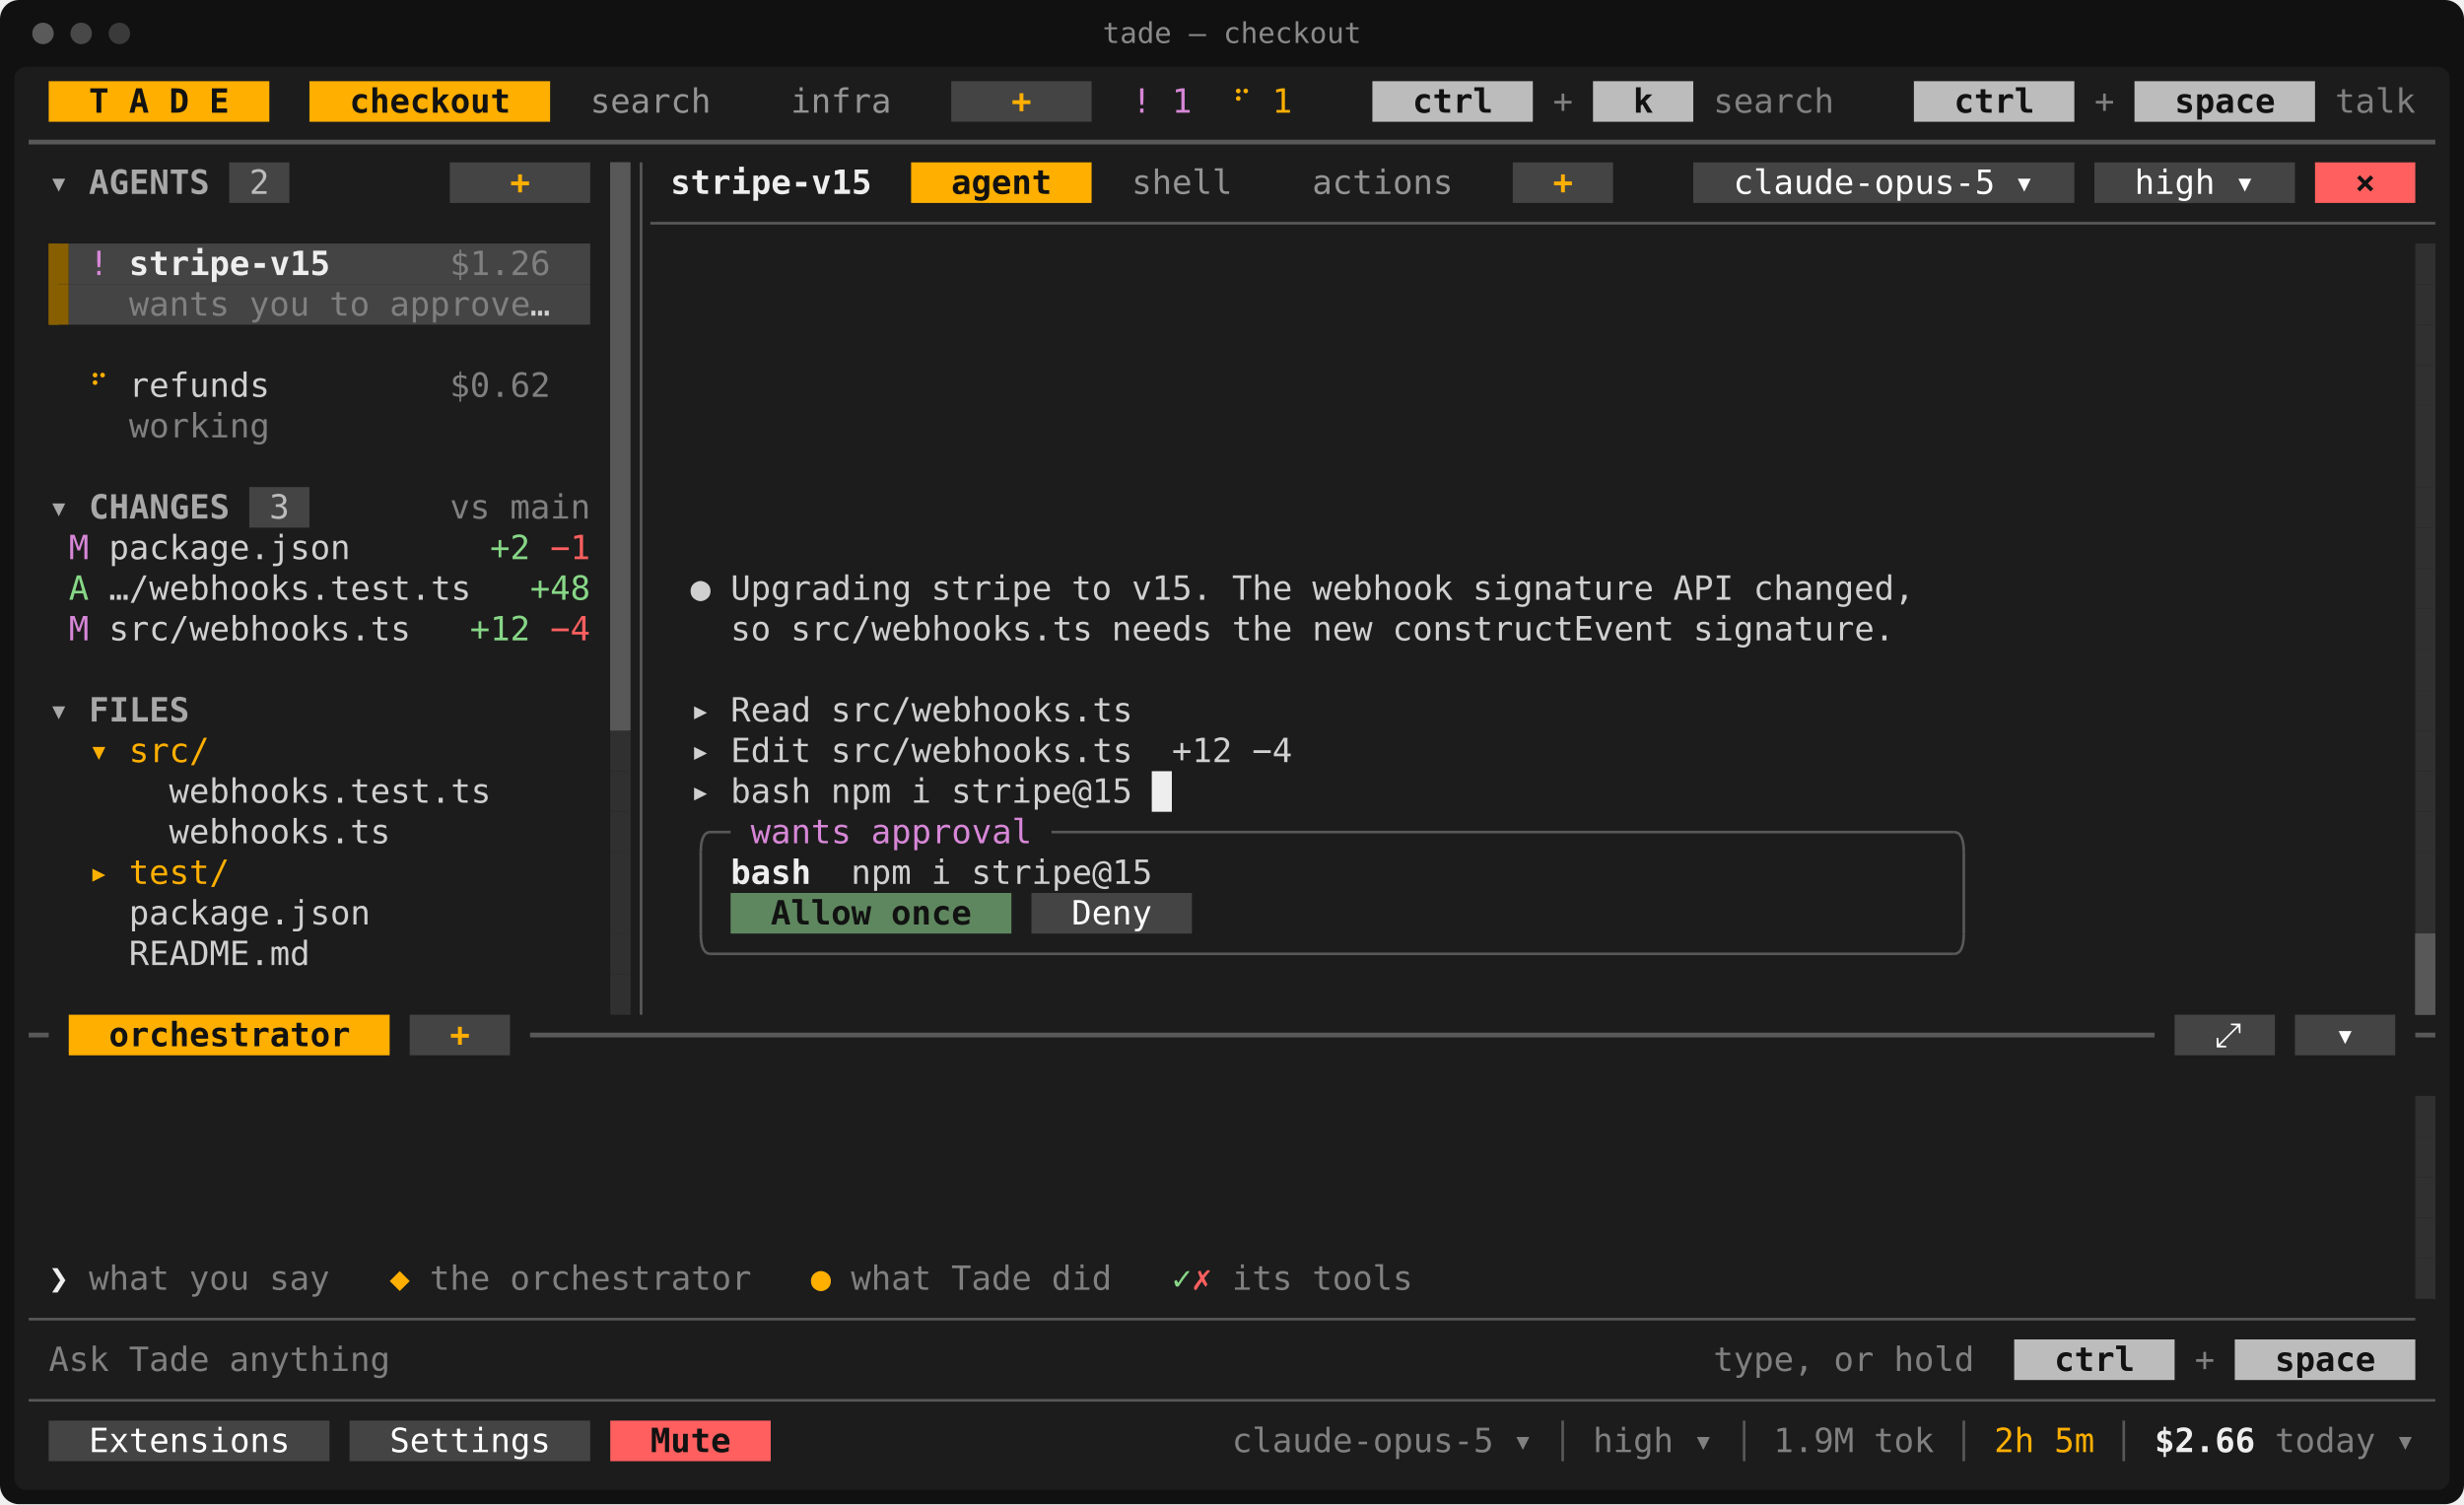
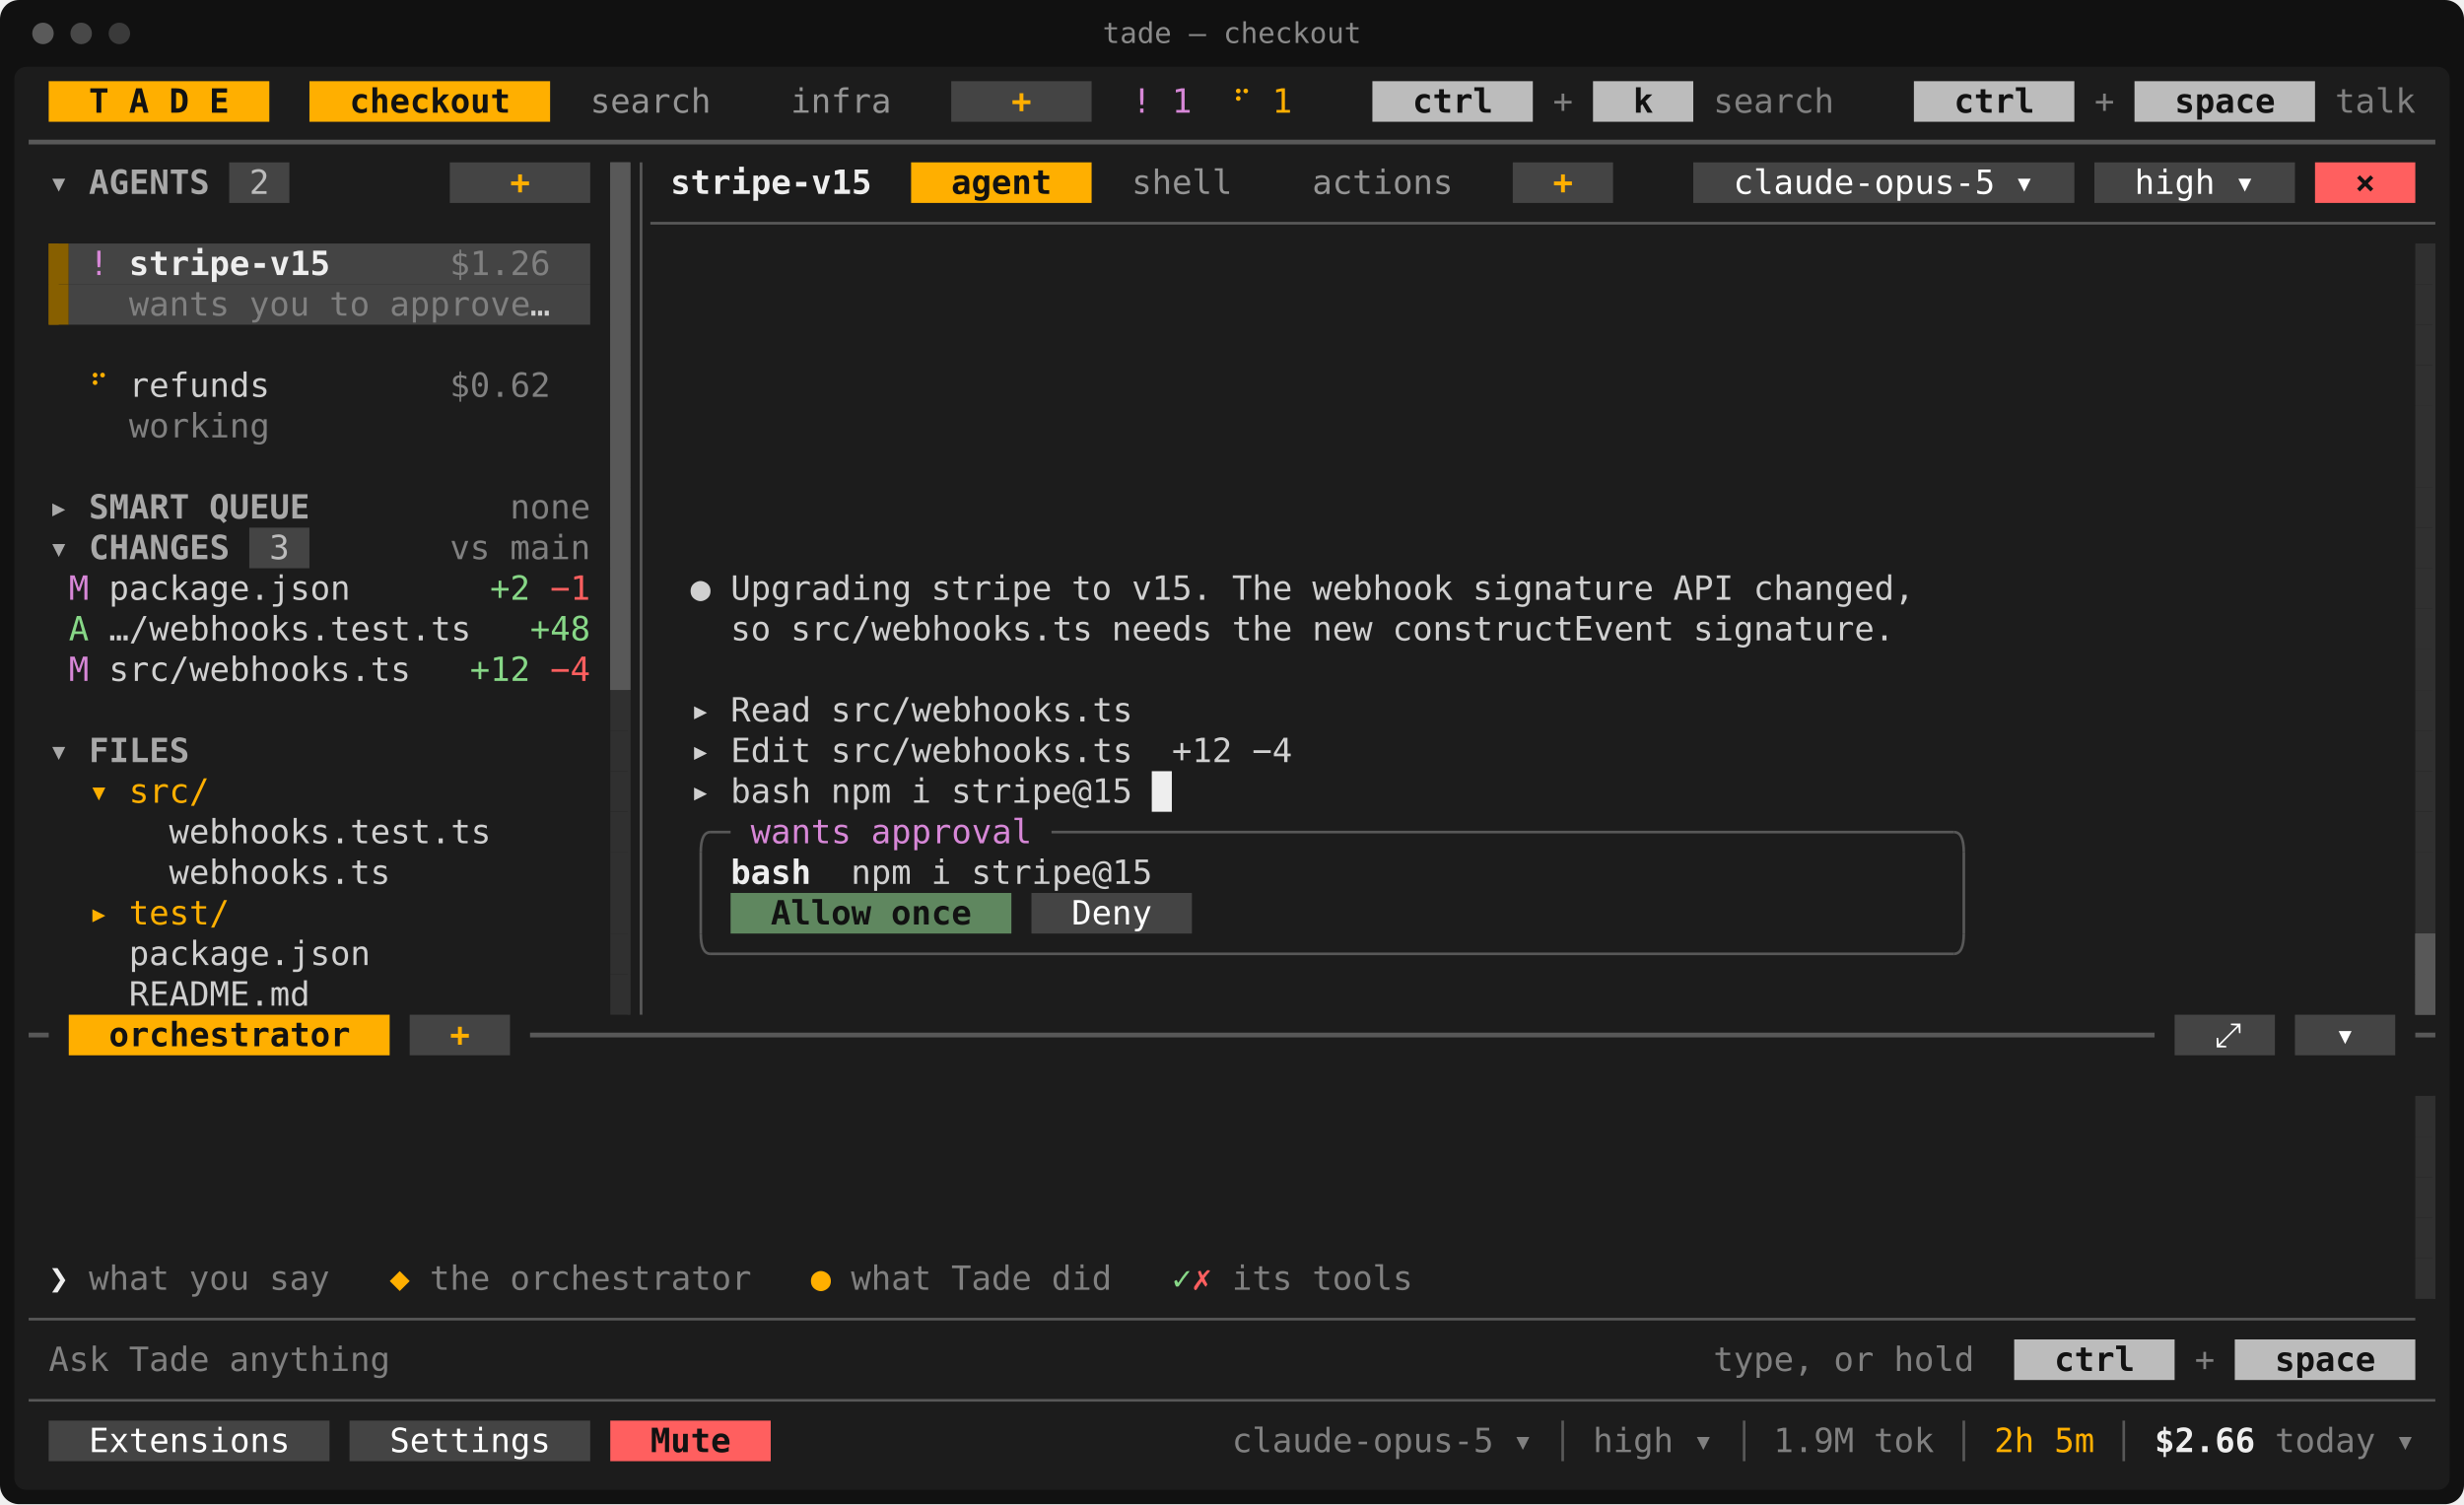
<svg xmlns="http://www.w3.org/2000/svg" viewBox="0 0 1032 630" width="1032" height="630" font-family="ui-monospace,SFMono-Regular,Menlo,Consolas,'DejaVu Sans Mono','Liberation Mono',monospace" font-size="14" role="img" aria-label="tade — checkout">
  <rect width="1032" height="630" rx="8" fill="#111111" />
  <rect x="6" y="28" width="1020" height="596" rx="5" fill="#1c1c1c" />
  <circle cx="18" cy="14" r="4.5" fill="#5a5a5a" />
  <circle cx="34" cy="14" r="4.5" fill="#484848" />
  <circle cx="50" cy="14" r="4.5" fill="#3a3a3a" />
  <text x="516" y="18" fill="#8a8a8a" font-size="12" text-anchor="middle">tade — checkout</text>
  <rect x="20.4" y="34" width="92.4" height="17" fill="#ffaf00" />
  <rect x="129.6" y="34" width="100.8" height="17" fill="#ffaf00" />
  <rect x="398.4" y="34" width="58.8" height="17" fill="#444444" />
  <rect x="574.8" y="34" width="67.2" height="17" fill="#bcbcbc" />
  <rect x="667.2" y="34" width="42" height="17" fill="#bcbcbc" />
  <rect x="801.6" y="34" width="67.2" height="17" fill="#bcbcbc" />
  <rect x="894" y="34" width="75.6" height="17" fill="#bcbcbc" />
  <rect x="96" y="68" width="25.2" height="17" fill="#444444" />
  <rect x="188.4" y="68" width="58.8" height="17" fill="#444444" />
  <rect x="255.6" y="68" width="8.4" height="17" fill="#585858" />
  <rect x="381.6" y="68" width="75.6" height="17" fill="#ffaf00" />
  <rect x="633.6" y="68" width="42" height="17" fill="#444444" />
  <rect x="709.2" y="68" width="159.6" height="17" fill="#444444" />
  <rect x="877.2" y="68" width="84" height="17" fill="#444444" />
  <rect x="969.6" y="68" width="42" height="17" fill="#ff5f5f" />
  <rect x="255.6" y="85" width="8.4" height="17" fill="#585858" />
  <rect x="20.4" y="102" width="8.4" height="17" fill="#875f00" />
  <rect x="28.8" y="102" width="218.4" height="17" fill="#444444" />
  <rect x="255.6" y="102" width="8.4" height="17" fill="#585858" />
  <rect x="1011.6" y="102" width="8.4" height="17" fill="#303030" />
  <rect x="20.4" y="119" width="8.4" height="17" fill="#875f00" />
  <rect x="28.8" y="119" width="218.4" height="17" fill="#444444" />
  <rect x="255.6" y="119" width="8.4" height="17" fill="#585858" />
  <rect x="1011.6" y="119" width="8.4" height="17" fill="#303030" />
  <rect x="255.6" y="136" width="8.4" height="17" fill="#585858" />
  <rect x="1011.6" y="136" width="8.4" height="17" fill="#303030" />
  <rect x="255.6" y="153" width="8.4" height="17" fill="#585858" />
  <rect x="1011.6" y="153" width="8.4" height="17" fill="#303030" />
  <rect x="255.6" y="170" width="8.4" height="17" fill="#585858" />
  <rect x="1011.6" y="170" width="8.4" height="17" fill="#303030" />
  <rect x="255.6" y="187" width="8.4" height="17" fill="#585858" />
  <rect x="1011.6" y="187" width="8.4" height="17" fill="#303030" />
-   <rect x="104.4" y="204" width="25.2" height="17" fill="#444444" />
  <rect x="255.6" y="204" width="8.4" height="17" fill="#585858" />
  <rect x="1011.6" y="204" width="8.4" height="17" fill="#303030" />
+   <rect x="104.4" y="221" width="25.2" height="17" fill="#444444" />
  <rect x="255.6" y="221" width="8.4" height="17" fill="#585858" />
  <rect x="1011.6" y="221" width="8.4" height="17" fill="#303030" />
  <rect x="255.6" y="238" width="8.4" height="17" fill="#585858" />
  <rect x="1011.6" y="238" width="8.4" height="17" fill="#303030" />
  <rect x="255.6" y="255" width="8.4" height="17" fill="#585858" />
  <rect x="1011.6" y="255" width="8.4" height="17" fill="#303030" />
  <rect x="255.6" y="272" width="8.4" height="17" fill="#585858" />
  <rect x="1011.6" y="272" width="8.4" height="17" fill="#303030" />
-   <rect x="255.6" y="289" width="8.4" height="17" fill="#585858" />
+   <rect x="255.6" y="289" width="8.4" height="17" fill="#303030" />
  <rect x="1011.6" y="289" width="8.4" height="17" fill="#303030" />
  <rect x="255.6" y="306" width="8.4" height="17" fill="#303030" />
  <rect x="1011.6" y="306" width="8.4" height="17" fill="#303030" />
  <rect x="255.6" y="323" width="8.4" height="17" fill="#303030" />
  <rect x="482.4" y="323" width="8.4" height="17" fill="#eeeeee" />
  <rect x="1011.6" y="323" width="8.4" height="17" fill="#303030" />
  <rect x="255.6" y="340" width="8.4" height="17" fill="#303030" />
  <rect x="1011.6" y="340" width="8.4" height="17" fill="#303030" />
  <rect x="255.6" y="357" width="8.4" height="17" fill="#303030" />
  <rect x="1011.6" y="357" width="8.4" height="17" fill="#303030" />
  <rect x="255.6" y="374" width="8.4" height="17" fill="#303030" />
  <rect x="306" y="374" width="117.6" height="17" fill="#5f875f" />
  <rect x="432" y="374" width="67.2" height="17" fill="#444444" />
  <rect x="1011.6" y="374" width="8.4" height="17" fill="#303030" />
  <rect x="255.6" y="391" width="8.4" height="17" fill="#303030" />
  <rect x="1011.6" y="391" width="8.4" height="17" fill="#585858" />
  <rect x="255.6" y="408" width="8.4" height="17" fill="#303030" />
  <rect x="1011.6" y="408" width="8.4" height="17" fill="#585858" />
  <rect x="28.8" y="425" width="134.4" height="17" fill="#ffaf00" />
  <rect x="171.6" y="425" width="42" height="17" fill="#444444" />
  <rect x="910.8" y="425" width="42" height="17" fill="#444444" />
  <rect x="961.2" y="425" width="42" height="17" fill="#444444" />
  <rect x="1011.6" y="459" width="8.4" height="17" fill="#303030" />
  <rect x="1011.6" y="476" width="8.4" height="17" fill="#303030" />
  <rect x="1011.6" y="493" width="8.4" height="17" fill="#303030" />
  <rect x="1011.6" y="510" width="8.4" height="17" fill="#303030" />
  <rect x="1011.6" y="527" width="8.4" height="17" fill="#303030" />
  <rect x="843.6" y="561" width="67.2" height="17" fill="#bcbcbc" />
  <rect x="936" y="561" width="75.6" height="17" fill="#bcbcbc" />
  <rect x="20.4" y="595" width="117.6" height="17" fill="#444444" />
  <rect x="146.4" y="595" width="100.8" height="17" fill="#444444" />
  <rect x="255.6" y="595" width="67.2" height="17" fill="#ff5f5f" />
-   <rect x="255.6" y="68" width="8.4" height="238" fill="#585858" />
+   <rect x="255.6" y="68" width="8.4" height="221" fill="#585858" />
  <rect x="20.4" y="102" width="4.2" height="34" fill="#875f00" />
  <rect x="1018.95" y="102" width="1.05" height="289" fill="#303030" />
-   <rect x="262.95" y="306" width="1.05" height="119" fill="#303030" />
+   <rect x="262.95" y="289" width="1.05" height="136" fill="#303030" />
  <rect x="1011.6" y="391" width="8.4" height="34" fill="#585858" />
  <rect x="1018.95" y="459" width="1.05" height="85" fill="#303030" />
  <line x1="12" y1="59.5" x2="1020" y2="59.5" stroke="#585858" stroke-width="2" />
  <line x1="268.5" y1="68" x2="268.5" y2="425" stroke="#585858" stroke-width="1.1" />
  <line x1="272.4" y1="93.5" x2="1020" y2="93.5" stroke="#585858" stroke-width="1.1" />
  <path d="M293.5 357Q293.5 348.5 297.6 348.5" fill="none" stroke="#585858" stroke-width="1.1" />
  <line x1="297.6" y1="348.5" x2="306" y2="348.5" stroke="#585858" stroke-width="1.1" />
  <line x1="440.4" y1="348.5" x2="818.4" y2="348.5" stroke="#585858" stroke-width="1.1" />
  <path d="M822.5 357Q822.5 348.5 818.4 348.5" fill="none" stroke="#585858" stroke-width="1.1" />
  <line x1="293.5" y1="357" x2="293.5" y2="391" stroke="#585858" stroke-width="1.1" />
  <line x1="822.5" y1="357" x2="822.5" y2="391" stroke="#585858" stroke-width="1.1" />
  <path d="M293.5 391Q293.5 399.5 297.6 399.5" fill="none" stroke="#585858" stroke-width="1.1" />
  <line x1="297.6" y1="399.5" x2="818.4" y2="399.5" stroke="#585858" stroke-width="1.1" />
  <path d="M822.5 391Q822.5 399.5 818.4 399.5" fill="none" stroke="#585858" stroke-width="1.1" />
  <line x1="12" y1="433.5" x2="20.4" y2="433.5" stroke="#585858" stroke-width="2" />
  <line x1="222" y1="433.5" x2="902.4" y2="433.5" stroke="#585858" stroke-width="2" />
  <line x1="1011.6" y1="433.5" x2="1020" y2="433.5" stroke="#585858" stroke-width="2" />
  <line x1="12" y1="552.5" x2="1011.6" y2="552.5" stroke="#585858" stroke-width="1.1" />
  <line x1="12" y1="586.5" x2="1020" y2="586.5" stroke="#585858" stroke-width="1.1" />
  <line x1="654.5" y1="595" x2="654.5" y2="612" stroke="#585858" stroke-width="1.1" />
  <line x1="730.5" y1="595" x2="730.5" y2="612" stroke="#585858" stroke-width="1.1" />
  <line x1="822.5" y1="595" x2="822.5" y2="612" stroke="#585858" stroke-width="1.1" />
  <line x1="889.5" y1="595" x2="889.5" y2="612" stroke="#585858" stroke-width="1.1" />
  <text x="37.2" y="47.2" textLength="8.4" lengthAdjust="spacingAndGlyphs" fill="#121212" font-weight="700">T</text>
  <text x="54" y="47.2" textLength="8.4" lengthAdjust="spacingAndGlyphs" fill="#121212" font-weight="700">A</text>
  <text x="70.8" y="47.2" textLength="8.4" lengthAdjust="spacingAndGlyphs" fill="#121212" font-weight="700">D</text>
  <text x="87.6" y="47.2" textLength="8.4" lengthAdjust="spacingAndGlyphs" fill="#121212" font-weight="700">E</text>
  <text x="146.4" y="47.2" textLength="67.2" lengthAdjust="spacingAndGlyphs" fill="#121212" font-weight="700">checkout</text>
  <text x="247.2" y="47.2" textLength="50.4" lengthAdjust="spacingAndGlyphs" fill="#949494">search</text>
  <text x="331.2" y="47.2" textLength="42" lengthAdjust="spacingAndGlyphs" fill="#949494">infra</text>
  <text x="423.6" y="47.2" textLength="8.4" lengthAdjust="spacingAndGlyphs" fill="#ffaf00" font-weight="700">+</text>
  <text x="474" y="47.2" textLength="8.4" lengthAdjust="spacingAndGlyphs" fill="#d787d7">!</text>
  <text x="490.8" y="47.2" textLength="8.4" lengthAdjust="spacingAndGlyphs" fill="#d787d7">1</text>
  <text x="516" y="47.2" textLength="8.4" lengthAdjust="spacingAndGlyphs" fill="#ffaf00">⠋</text>
  <text x="532.8" y="47.2" textLength="8.4" lengthAdjust="spacingAndGlyphs" fill="#ffaf00">1</text>
  <text x="591.6" y="47.2" textLength="33.6" lengthAdjust="spacingAndGlyphs" fill="#121212" font-weight="700">ctrl</text>
  <text x="650.4" y="47.2" textLength="8.4" lengthAdjust="spacingAndGlyphs" fill="#808080">+</text>
  <text x="684" y="47.2" textLength="8.4" lengthAdjust="spacingAndGlyphs" fill="#121212" font-weight="700">k</text>
  <text x="717.6" y="47.2" textLength="50.4" lengthAdjust="spacingAndGlyphs" fill="#808080">search</text>
  <text x="818.4" y="47.2" textLength="33.6" lengthAdjust="spacingAndGlyphs" fill="#121212" font-weight="700">ctrl</text>
  <text x="877.2" y="47.2" textLength="8.4" lengthAdjust="spacingAndGlyphs" fill="#808080">+</text>
  <text x="910.8" y="47.2" textLength="42" lengthAdjust="spacingAndGlyphs" fill="#121212" font-weight="700">space</text>
  <text x="978" y="47.2" textLength="33.6" lengthAdjust="spacingAndGlyphs" fill="#808080">talk</text>
  <text x="20.4" y="81.2" textLength="8.4" lengthAdjust="spacingAndGlyphs" fill="#a8a8a8" font-weight="700">▾</text>
  <text x="37.2" y="81.2" textLength="50.4" lengthAdjust="spacingAndGlyphs" fill="#a8a8a8" font-weight="700">AGENTS</text>
  <text x="104.4" y="81.2" textLength="8.4" lengthAdjust="spacingAndGlyphs" fill="#bcbcbc">2</text>
  <text x="213.6" y="81.2" textLength="8.4" lengthAdjust="spacingAndGlyphs" fill="#ffaf00" font-weight="700">+</text>
  <text x="280.8" y="81.2" textLength="84" lengthAdjust="spacingAndGlyphs" fill="#eeeeee" font-weight="700">stripe-v15</text>
  <text x="398.4" y="81.2" textLength="42" lengthAdjust="spacingAndGlyphs" fill="#121212" font-weight="700">agent</text>
  <text x="474" y="81.2" textLength="42" lengthAdjust="spacingAndGlyphs" fill="#949494">shell</text>
  <text x="549.6" y="81.2" textLength="58.8" lengthAdjust="spacingAndGlyphs" fill="#949494">actions</text>
  <text x="650.4" y="81.2" textLength="8.4" lengthAdjust="spacingAndGlyphs" fill="#ffaf00" font-weight="700">+</text>
  <text x="726" y="81.2" textLength="109.2" lengthAdjust="spacingAndGlyphs" fill="#ffffff">claude-opus-5</text>
  <text x="843.6" y="81.2" textLength="8.4" lengthAdjust="spacingAndGlyphs" fill="#ffffff">▾</text>
  <text x="894" y="81.2" textLength="33.6" lengthAdjust="spacingAndGlyphs" fill="#ffffff">high</text>
  <text x="936" y="81.2" textLength="8.4" lengthAdjust="spacingAndGlyphs" fill="#ffffff">▾</text>
  <text x="986.4" y="81.2" textLength="8.4" lengthAdjust="spacingAndGlyphs" fill="#121212" font-weight="700">×</text>
  <text x="37.2" y="115.2" textLength="8.4" lengthAdjust="spacingAndGlyphs" fill="#d787d7">!</text>
  <text x="54" y="115.2" textLength="84" lengthAdjust="spacingAndGlyphs" fill="#eeeeee" font-weight="700">stripe-v15</text>
  <text x="188.4" y="115.2" textLength="42" lengthAdjust="spacingAndGlyphs" fill="#808080">$1.26</text>
  <text x="54" y="132.2" textLength="42" lengthAdjust="spacingAndGlyphs" fill="#808080">wants</text>
  <text x="104.4" y="132.2" textLength="25.2" lengthAdjust="spacingAndGlyphs" fill="#808080">you</text>
  <text x="138" y="132.2" textLength="16.8" lengthAdjust="spacingAndGlyphs" fill="#808080">to</text>
  <text x="163.2" y="132.2" textLength="58.8" lengthAdjust="spacingAndGlyphs" fill="#808080">approve</text>
  <text x="222" y="132.2" textLength="8.4" lengthAdjust="spacingAndGlyphs" fill="#d0d0d0">…</text>
  <text x="37.2" y="166.2" textLength="8.4" lengthAdjust="spacingAndGlyphs" fill="#ffaf00">⠋</text>
  <text x="54" y="166.2" textLength="58.8" lengthAdjust="spacingAndGlyphs" fill="#d0d0d0">refunds</text>
  <text x="188.4" y="166.2" textLength="42" lengthAdjust="spacingAndGlyphs" fill="#808080">$0.62</text>
  <text x="54" y="183.2" textLength="58.8" lengthAdjust="spacingAndGlyphs" fill="#808080">working</text>
-   <text x="20.4" y="217.2" textLength="8.4" lengthAdjust="spacingAndGlyphs" fill="#a8a8a8" font-weight="700">▾</text>
-   <text x="37.2" y="217.2" textLength="58.8" lengthAdjust="spacingAndGlyphs" fill="#a8a8a8" font-weight="700">CHANGES</text>
-   <text x="112.8" y="217.2" textLength="8.4" lengthAdjust="spacingAndGlyphs" fill="#bcbcbc">3</text>
-   <text x="188.4" y="217.2" textLength="16.8" lengthAdjust="spacingAndGlyphs" fill="#808080">vs</text>
-   <text x="213.6" y="217.2" textLength="33.6" lengthAdjust="spacingAndGlyphs" fill="#808080">main</text>
-   <text x="28.8" y="234.2" textLength="8.4" lengthAdjust="spacingAndGlyphs" fill="#d787d7">M</text>
-   <text x="45.6" y="234.2" textLength="100.8" lengthAdjust="spacingAndGlyphs" fill="#d0d0d0">package.json</text>
-   <text x="205.2" y="234.2" textLength="16.8" lengthAdjust="spacingAndGlyphs" fill="#87d787">+2</text>
-   <text x="230.4" y="234.2" textLength="16.8" lengthAdjust="spacingAndGlyphs" fill="#ff5f5f">−1</text>
-   <text x="28.8" y="251.2" textLength="8.4" lengthAdjust="spacingAndGlyphs" fill="#87d787">A</text>
-   <text x="45.6" y="251.2" textLength="151.2" lengthAdjust="spacingAndGlyphs" fill="#d0d0d0">…/webhooks.test.ts</text>
-   <text x="222" y="251.2" textLength="25.2" lengthAdjust="spacingAndGlyphs" fill="#87d787">+48</text>
+   <text x="20.4" y="217.2" textLength="8.4" lengthAdjust="spacingAndGlyphs" fill="#a8a8a8" font-weight="700">▸</text>
+   <text x="37.2" y="217.2" textLength="42" lengthAdjust="spacingAndGlyphs" fill="#a8a8a8" font-weight="700">SMART</text>
+   <text x="87.6" y="217.2" textLength="42" lengthAdjust="spacingAndGlyphs" fill="#a8a8a8" font-weight="700">QUEUE</text>
+   <text x="213.6" y="217.2" textLength="33.6" lengthAdjust="spacingAndGlyphs" fill="#808080">none</text>
+   <text x="20.4" y="234.2" textLength="8.4" lengthAdjust="spacingAndGlyphs" fill="#a8a8a8" font-weight="700">▾</text>
+   <text x="37.2" y="234.2" textLength="58.8" lengthAdjust="spacingAndGlyphs" fill="#a8a8a8" font-weight="700">CHANGES</text>
+   <text x="112.8" y="234.2" textLength="8.4" lengthAdjust="spacingAndGlyphs" fill="#bcbcbc">3</text>
+   <text x="188.4" y="234.2" textLength="16.8" lengthAdjust="spacingAndGlyphs" fill="#808080">vs</text>
+   <text x="213.6" y="234.2" textLength="33.6" lengthAdjust="spacingAndGlyphs" fill="#808080">main</text>
+   <text x="28.8" y="251.2" textLength="8.4" lengthAdjust="spacingAndGlyphs" fill="#d787d7">M</text>
+   <text x="45.6" y="251.2" textLength="100.8" lengthAdjust="spacingAndGlyphs" fill="#d0d0d0">package.json</text>
+   <text x="205.2" y="251.2" textLength="16.8" lengthAdjust="spacingAndGlyphs" fill="#87d787">+2</text>
+   <text x="230.4" y="251.2" textLength="16.8" lengthAdjust="spacingAndGlyphs" fill="#ff5f5f">−1</text>
  <text x="289.2" y="251.2" textLength="8.4" lengthAdjust="spacingAndGlyphs" fill="#d0d0d0">●</text>
  <text x="306" y="251.2" textLength="75.6" lengthAdjust="spacingAndGlyphs" fill="#d0d0d0">Upgrading</text>
  <text x="390" y="251.2" textLength="50.4" lengthAdjust="spacingAndGlyphs" fill="#d0d0d0">stripe</text>
  <text x="448.8" y="251.2" textLength="16.8" lengthAdjust="spacingAndGlyphs" fill="#d0d0d0">to</text>
  <text x="474" y="251.2" textLength="33.6" lengthAdjust="spacingAndGlyphs" fill="#d0d0d0">v15.</text>
  <text x="516" y="251.2" textLength="25.2" lengthAdjust="spacingAndGlyphs" fill="#d0d0d0">The</text>
  <text x="549.6" y="251.2" textLength="58.8" lengthAdjust="spacingAndGlyphs" fill="#d0d0d0">webhook</text>
  <text x="616.8" y="251.2" textLength="75.6" lengthAdjust="spacingAndGlyphs" fill="#d0d0d0">signature</text>
  <text x="700.8" y="251.2" textLength="25.2" lengthAdjust="spacingAndGlyphs" fill="#d0d0d0">API</text>
  <text x="734.4" y="251.2" textLength="67.2" lengthAdjust="spacingAndGlyphs" fill="#d0d0d0">changed,</text>
-   <text x="28.8" y="268.2" textLength="8.4" lengthAdjust="spacingAndGlyphs" fill="#d787d7">M</text>
-   <text x="45.6" y="268.2" textLength="126" lengthAdjust="spacingAndGlyphs" fill="#d0d0d0">src/webhooks.ts</text>
-   <text x="196.8" y="268.2" textLength="25.2" lengthAdjust="spacingAndGlyphs" fill="#87d787">+12</text>
-   <text x="230.4" y="268.2" textLength="16.8" lengthAdjust="spacingAndGlyphs" fill="#ff5f5f">−4</text>
+   <text x="28.8" y="268.2" textLength="8.4" lengthAdjust="spacingAndGlyphs" fill="#87d787">A</text>
+   <text x="45.6" y="268.2" textLength="151.2" lengthAdjust="spacingAndGlyphs" fill="#d0d0d0">…/webhooks.test.ts</text>
+   <text x="222" y="268.2" textLength="25.2" lengthAdjust="spacingAndGlyphs" fill="#87d787">+48</text>
  <text x="306" y="268.2" textLength="16.8" lengthAdjust="spacingAndGlyphs" fill="#d0d0d0">so</text>
  <text x="331.2" y="268.2" textLength="126" lengthAdjust="spacingAndGlyphs" fill="#d0d0d0">src/webhooks.ts</text>
  <text x="465.6" y="268.2" textLength="42" lengthAdjust="spacingAndGlyphs" fill="#d0d0d0">needs</text>
  <text x="516" y="268.2" textLength="25.2" lengthAdjust="spacingAndGlyphs" fill="#d0d0d0">the</text>
  <text x="549.6" y="268.2" textLength="25.2" lengthAdjust="spacingAndGlyphs" fill="#d0d0d0">new</text>
  <text x="583.2" y="268.2" textLength="117.6" lengthAdjust="spacingAndGlyphs" fill="#d0d0d0">constructEvent</text>
  <text x="709.2" y="268.2" textLength="84" lengthAdjust="spacingAndGlyphs" fill="#d0d0d0">signature.</text>
-   <text x="20.4" y="302.2" textLength="8.4" lengthAdjust="spacingAndGlyphs" fill="#a8a8a8" font-weight="700">▾</text>
-   <text x="37.2" y="302.2" textLength="42" lengthAdjust="spacingAndGlyphs" fill="#a8a8a8" font-weight="700">FILES</text>
+   <text x="28.8" y="285.2" textLength="8.4" lengthAdjust="spacingAndGlyphs" fill="#d787d7">M</text>
+   <text x="45.6" y="285.2" textLength="126" lengthAdjust="spacingAndGlyphs" fill="#d0d0d0">src/webhooks.ts</text>
+   <text x="196.8" y="285.2" textLength="25.2" lengthAdjust="spacingAndGlyphs" fill="#87d787">+12</text>
+   <text x="230.4" y="285.2" textLength="16.8" lengthAdjust="spacingAndGlyphs" fill="#ff5f5f">−4</text>
  <text x="289.2" y="302.2" textLength="8.4" lengthAdjust="spacingAndGlyphs" fill="#d0d0d0">▸</text>
  <text x="306" y="302.2" textLength="33.6" lengthAdjust="spacingAndGlyphs" fill="#d0d0d0">Read</text>
  <text x="348" y="302.2" textLength="126" lengthAdjust="spacingAndGlyphs" fill="#d0d0d0">src/webhooks.ts</text>
-   <text x="37.2" y="319.2" textLength="8.4" lengthAdjust="spacingAndGlyphs" fill="#ffaf00">▾</text>
-   <text x="54" y="319.2" textLength="33.6" lengthAdjust="spacingAndGlyphs" fill="#ffaf00">src/</text>
+   <text x="20.4" y="319.2" textLength="8.4" lengthAdjust="spacingAndGlyphs" fill="#a8a8a8" font-weight="700">▾</text>
+   <text x="37.2" y="319.2" textLength="42" lengthAdjust="spacingAndGlyphs" fill="#a8a8a8" font-weight="700">FILES</text>
  <text x="289.2" y="319.2" textLength="8.4" lengthAdjust="spacingAndGlyphs" fill="#d0d0d0">▸</text>
  <text x="306" y="319.2" textLength="33.6" lengthAdjust="spacingAndGlyphs" fill="#d0d0d0">Edit</text>
  <text x="348" y="319.2" textLength="126" lengthAdjust="spacingAndGlyphs" fill="#d0d0d0">src/webhooks.ts</text>
  <text x="490.8" y="319.2" textLength="25.2" lengthAdjust="spacingAndGlyphs" fill="#d0d0d0">+12</text>
  <text x="524.4" y="319.2" textLength="16.8" lengthAdjust="spacingAndGlyphs" fill="#d0d0d0">−4</text>
-   <text x="70.8" y="336.2" textLength="134.4" lengthAdjust="spacingAndGlyphs" fill="#d0d0d0">webhooks.test.ts</text>
+   <text x="37.2" y="336.2" textLength="8.4" lengthAdjust="spacingAndGlyphs" fill="#ffaf00">▾</text>
+   <text x="54" y="336.2" textLength="33.6" lengthAdjust="spacingAndGlyphs" fill="#ffaf00">src/</text>
  <text x="289.2" y="336.2" textLength="8.4" lengthAdjust="spacingAndGlyphs" fill="#d0d0d0">▸</text>
  <text x="306" y="336.2" textLength="33.6" lengthAdjust="spacingAndGlyphs" fill="#d0d0d0">bash</text>
  <text x="348" y="336.2" textLength="25.2" lengthAdjust="spacingAndGlyphs" fill="#d0d0d0">npm</text>
  <text x="381.6" y="336.2" textLength="8.4" lengthAdjust="spacingAndGlyphs" fill="#d0d0d0">i</text>
  <text x="398.4" y="336.2" textLength="75.6" lengthAdjust="spacingAndGlyphs" fill="#d0d0d0">stripe@15</text>
-   <text x="70.8" y="353.2" textLength="92.4" lengthAdjust="spacingAndGlyphs" fill="#d0d0d0">webhooks.ts</text>
+   <text x="70.8" y="353.2" textLength="134.4" lengthAdjust="spacingAndGlyphs" fill="#d0d0d0">webhooks.test.ts</text>
  <text x="314.4" y="353.2" textLength="42" lengthAdjust="spacingAndGlyphs" fill="#d787d7">wants</text>
  <text x="364.8" y="353.2" textLength="67.2" lengthAdjust="spacingAndGlyphs" fill="#d787d7">approval</text>
-   <text x="37.2" y="370.2" textLength="8.4" lengthAdjust="spacingAndGlyphs" fill="#ffaf00">▸</text>
-   <text x="54" y="370.2" textLength="42" lengthAdjust="spacingAndGlyphs" fill="#ffaf00">test/</text>
+   <text x="70.8" y="370.2" textLength="92.4" lengthAdjust="spacingAndGlyphs" fill="#d0d0d0">webhooks.ts</text>
  <text x="306" y="370.2" textLength="33.6" lengthAdjust="spacingAndGlyphs" fill="#eeeeee" font-weight="700">bash</text>
  <text x="356.4" y="370.2" textLength="25.2" lengthAdjust="spacingAndGlyphs" fill="#d0d0d0">npm</text>
  <text x="390" y="370.2" textLength="8.4" lengthAdjust="spacingAndGlyphs" fill="#d0d0d0">i</text>
  <text x="406.8" y="370.2" textLength="75.6" lengthAdjust="spacingAndGlyphs" fill="#d0d0d0">stripe@15</text>
-   <text x="54" y="387.2" textLength="100.8" lengthAdjust="spacingAndGlyphs" fill="#d0d0d0">package.json</text>
+   <text x="37.2" y="387.2" textLength="8.4" lengthAdjust="spacingAndGlyphs" fill="#ffaf00">▸</text>
+   <text x="54" y="387.2" textLength="42" lengthAdjust="spacingAndGlyphs" fill="#ffaf00">test/</text>
  <text x="322.8" y="387.2" textLength="42" lengthAdjust="spacingAndGlyphs" fill="#121212" font-weight="700">Allow</text>
  <text x="373.2" y="387.2" textLength="33.6" lengthAdjust="spacingAndGlyphs" fill="#121212" font-weight="700">once</text>
  <text x="448.8" y="387.2" textLength="33.6" lengthAdjust="spacingAndGlyphs" fill="#ffffff">Deny</text>
-   <text x="54" y="404.2" textLength="75.6" lengthAdjust="spacingAndGlyphs" fill="#d0d0d0">README.md</text>
+   <text x="54" y="404.2" textLength="100.8" lengthAdjust="spacingAndGlyphs" fill="#d0d0d0">package.json</text>
+   <text x="54" y="421.2" textLength="75.6" lengthAdjust="spacingAndGlyphs" fill="#d0d0d0">README.md</text>
  <text x="45.6" y="438.2" textLength="100.8" lengthAdjust="spacingAndGlyphs" fill="#121212" font-weight="700">orchestrator</text>
  <text x="188.4" y="438.2" textLength="8.4" lengthAdjust="spacingAndGlyphs" fill="#ffaf00" font-weight="700">+</text>
  <text x="927.6" y="438.2" textLength="8.4" lengthAdjust="spacingAndGlyphs" fill="#ffffff">⤢</text>
  <text x="978" y="438.2" textLength="8.4" lengthAdjust="spacingAndGlyphs" fill="#ffffff">▾</text>
  <text x="20.4" y="540.2" textLength="8.4" lengthAdjust="spacingAndGlyphs" fill="#eeeeee" font-weight="700">❯</text>
  <text x="37.2" y="540.2" textLength="33.6" lengthAdjust="spacingAndGlyphs" fill="#808080">what</text>
  <text x="79.2" y="540.2" textLength="25.2" lengthAdjust="spacingAndGlyphs" fill="#808080">you</text>
  <text x="112.8" y="540.2" textLength="25.2" lengthAdjust="spacingAndGlyphs" fill="#808080">say</text>
  <text x="163.2" y="540.2" textLength="8.4" lengthAdjust="spacingAndGlyphs" fill="#ffaf00" font-weight="700">◆</text>
  <text x="180" y="540.2" textLength="25.2" lengthAdjust="spacingAndGlyphs" fill="#808080">the</text>
  <text x="213.6" y="540.2" textLength="100.8" lengthAdjust="spacingAndGlyphs" fill="#808080">orchestrator</text>
  <text x="339.6" y="540.2" textLength="8.4" lengthAdjust="spacingAndGlyphs" fill="#ffaf00">●</text>
  <text x="356.4" y="540.2" textLength="33.6" lengthAdjust="spacingAndGlyphs" fill="#808080">what</text>
  <text x="398.4" y="540.2" textLength="33.6" lengthAdjust="spacingAndGlyphs" fill="#808080">Tade</text>
  <text x="440.4" y="540.2" textLength="25.2" lengthAdjust="spacingAndGlyphs" fill="#808080">did</text>
  <text x="490.8" y="540.2" textLength="8.4" lengthAdjust="spacingAndGlyphs" fill="#87d787">✓</text>
  <text x="499.2" y="540.2" textLength="8.4" lengthAdjust="spacingAndGlyphs" fill="#ff5f5f">✗</text>
  <text x="516" y="540.2" textLength="25.2" lengthAdjust="spacingAndGlyphs" fill="#808080">its</text>
  <text x="549.6" y="540.2" textLength="42" lengthAdjust="spacingAndGlyphs" fill="#808080">tools</text>
  <text x="20.4" y="574.2" textLength="25.2" lengthAdjust="spacingAndGlyphs" fill="#808080">Ask</text>
  <text x="54" y="574.2" textLength="33.6" lengthAdjust="spacingAndGlyphs" fill="#808080">Tade</text>
  <text x="96" y="574.2" textLength="67.2" lengthAdjust="spacingAndGlyphs" fill="#808080">anything</text>
  <text x="717.6" y="574.2" textLength="42" lengthAdjust="spacingAndGlyphs" fill="#808080">type,</text>
  <text x="768" y="574.2" textLength="16.8" lengthAdjust="spacingAndGlyphs" fill="#808080">or</text>
  <text x="793.2" y="574.2" textLength="33.6" lengthAdjust="spacingAndGlyphs" fill="#808080">hold</text>
  <text x="860.4" y="574.2" textLength="33.6" lengthAdjust="spacingAndGlyphs" fill="#121212" font-weight="700">ctrl</text>
  <text x="919.2" y="574.2" textLength="8.4" lengthAdjust="spacingAndGlyphs" fill="#808080">+</text>
  <text x="952.8" y="574.2" textLength="42" lengthAdjust="spacingAndGlyphs" fill="#121212" font-weight="700">space</text>
  <text x="37.2" y="608.2" textLength="84" lengthAdjust="spacingAndGlyphs" fill="#ffffff">Extensions</text>
  <text x="163.2" y="608.2" textLength="67.2" lengthAdjust="spacingAndGlyphs" fill="#ffffff">Settings</text>
  <text x="272.4" y="608.2" textLength="33.6" lengthAdjust="spacingAndGlyphs" fill="#121212" font-weight="700">Mute</text>
  <text x="516" y="608.2" textLength="109.2" lengthAdjust="spacingAndGlyphs" fill="#808080">claude-opus-5</text>
  <text x="633.6" y="608.2" textLength="8.4" lengthAdjust="spacingAndGlyphs" fill="#808080">▾</text>
  <text x="667.2" y="608.2" textLength="33.6" lengthAdjust="spacingAndGlyphs" fill="#808080">high</text>
  <text x="709.2" y="608.2" textLength="8.4" lengthAdjust="spacingAndGlyphs" fill="#808080">▾</text>
  <text x="742.8" y="608.2" textLength="33.6" lengthAdjust="spacingAndGlyphs" fill="#808080">1.9M</text>
  <text x="784.8" y="608.2" textLength="25.2" lengthAdjust="spacingAndGlyphs" fill="#808080">tok</text>
  <text x="835.2" y="608.2" textLength="16.8" lengthAdjust="spacingAndGlyphs" fill="#ffaf00">2h</text>
  <text x="860.4" y="608.2" textLength="16.8" lengthAdjust="spacingAndGlyphs" fill="#ffaf00">5m</text>
  <text x="902.4" y="608.2" textLength="42" lengthAdjust="spacingAndGlyphs" fill="#eeeeee" font-weight="700">$2.66</text>
  <text x="952.8" y="608.2" textLength="42" lengthAdjust="spacingAndGlyphs" fill="#808080">today</text>
  <text x="1003.2" y="608.2" textLength="8.4" lengthAdjust="spacingAndGlyphs" fill="#808080">▾</text>
</svg>
